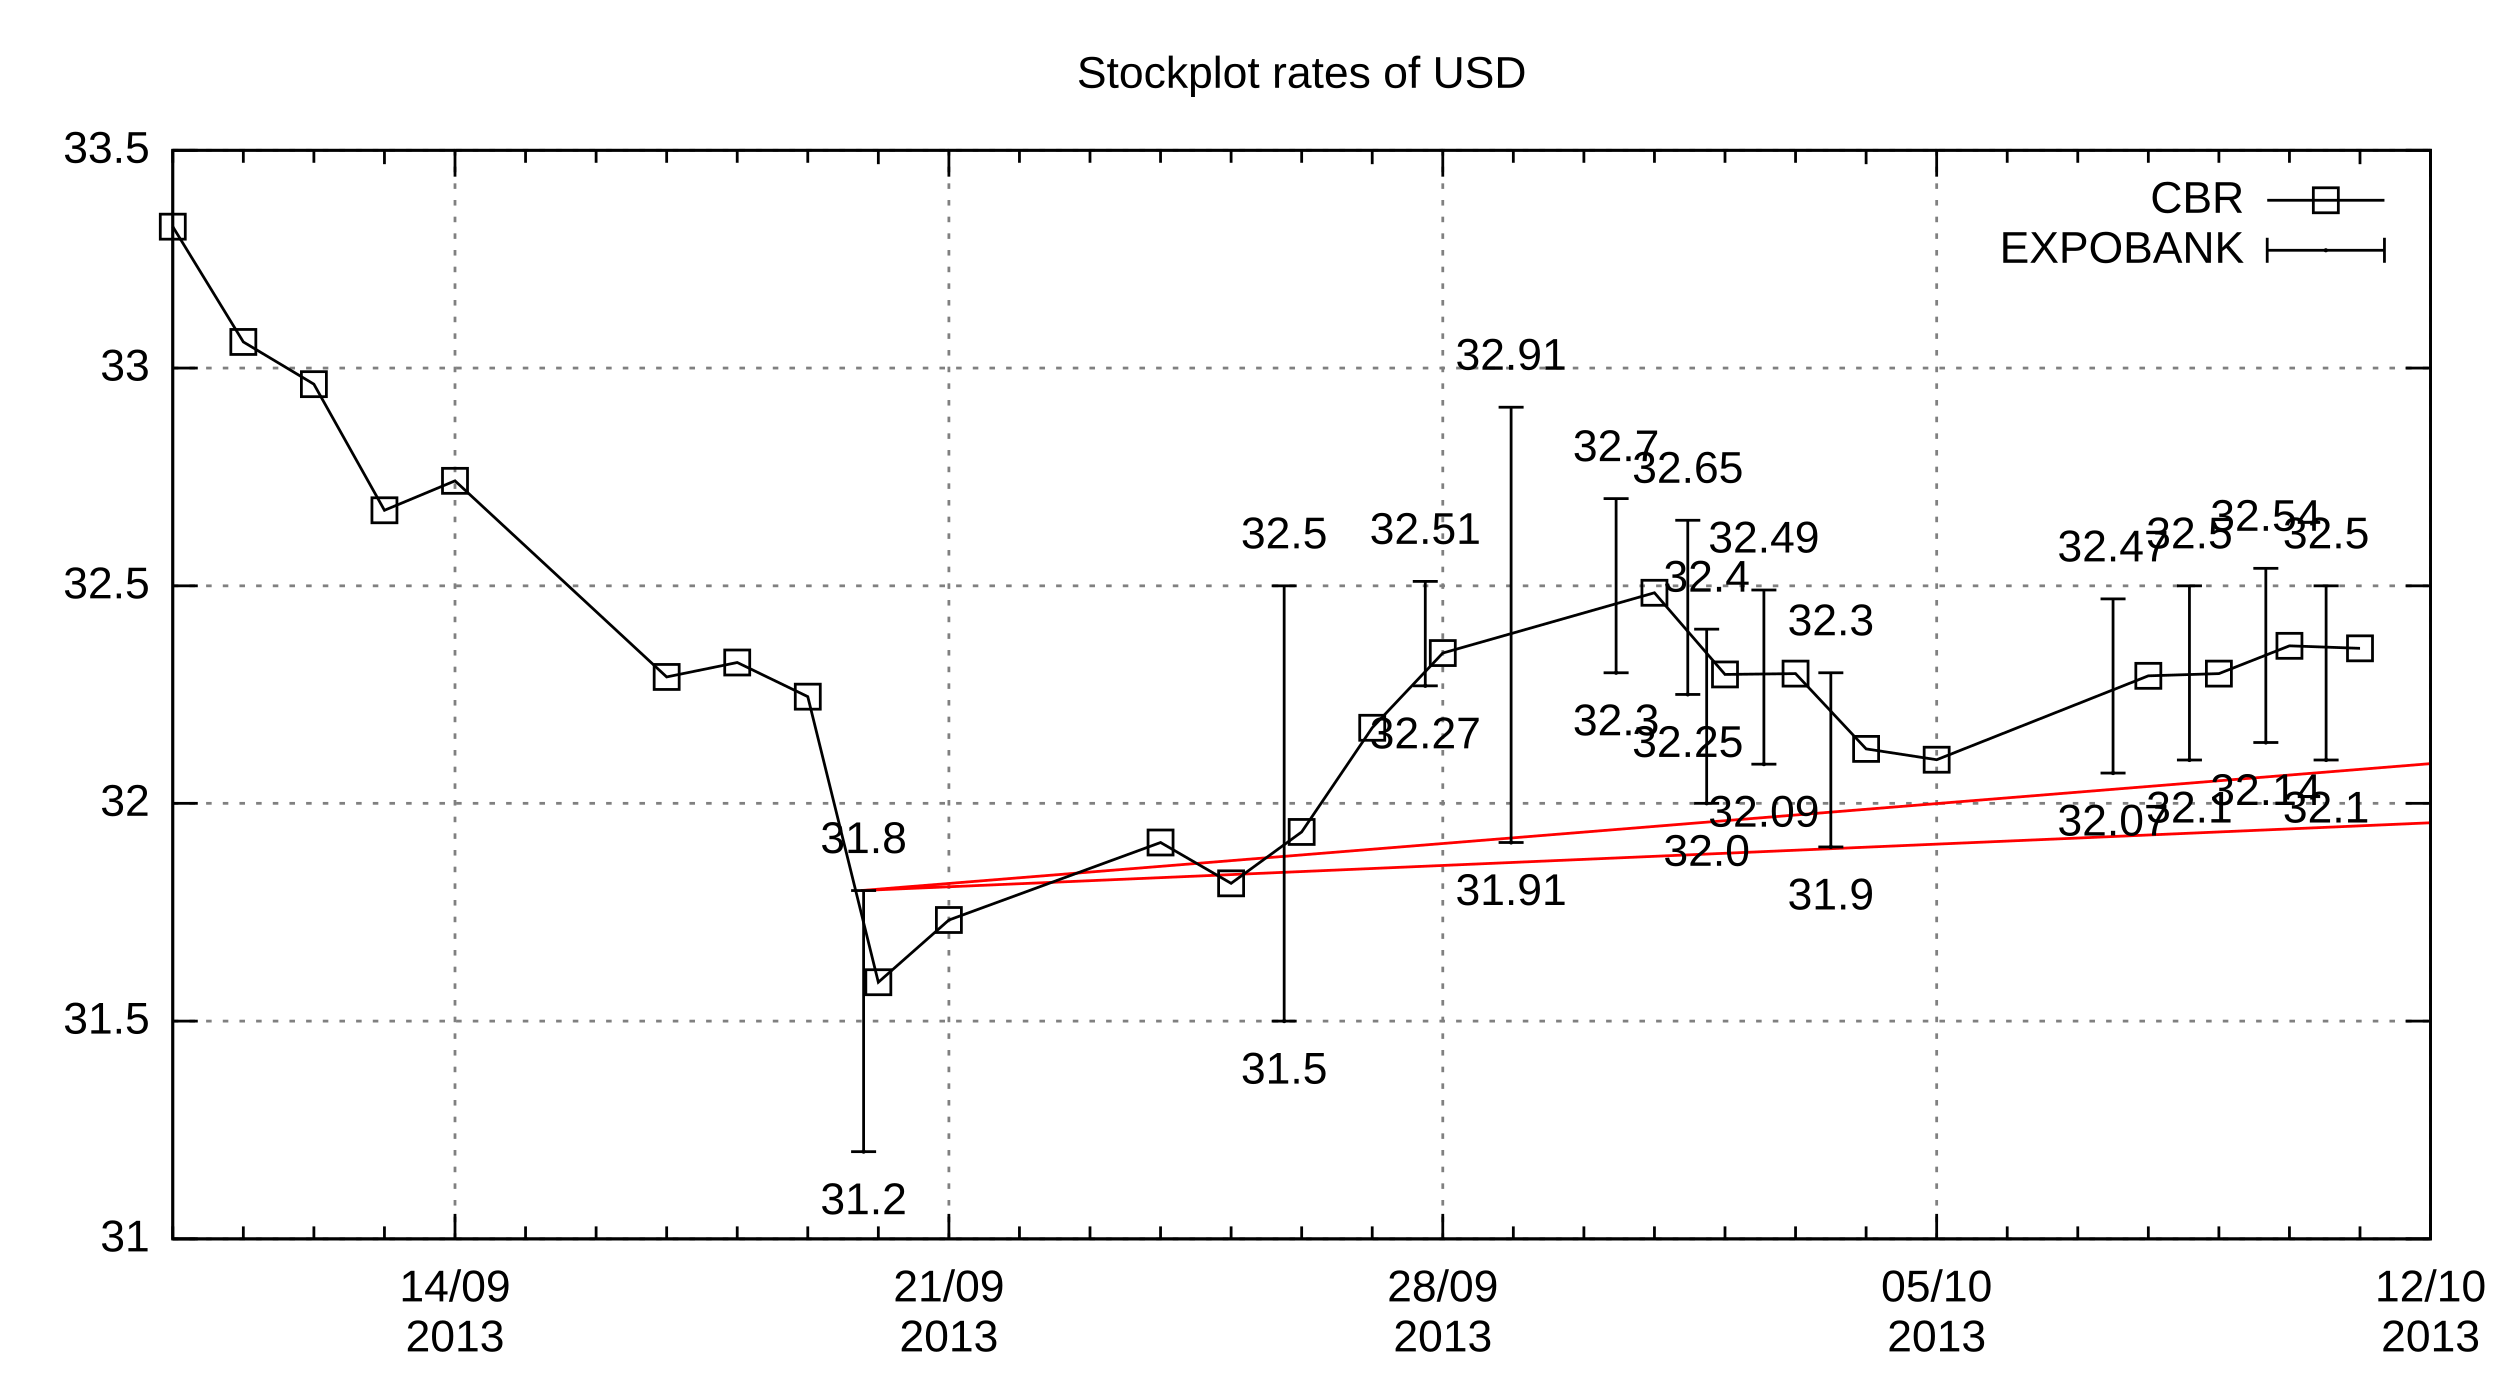
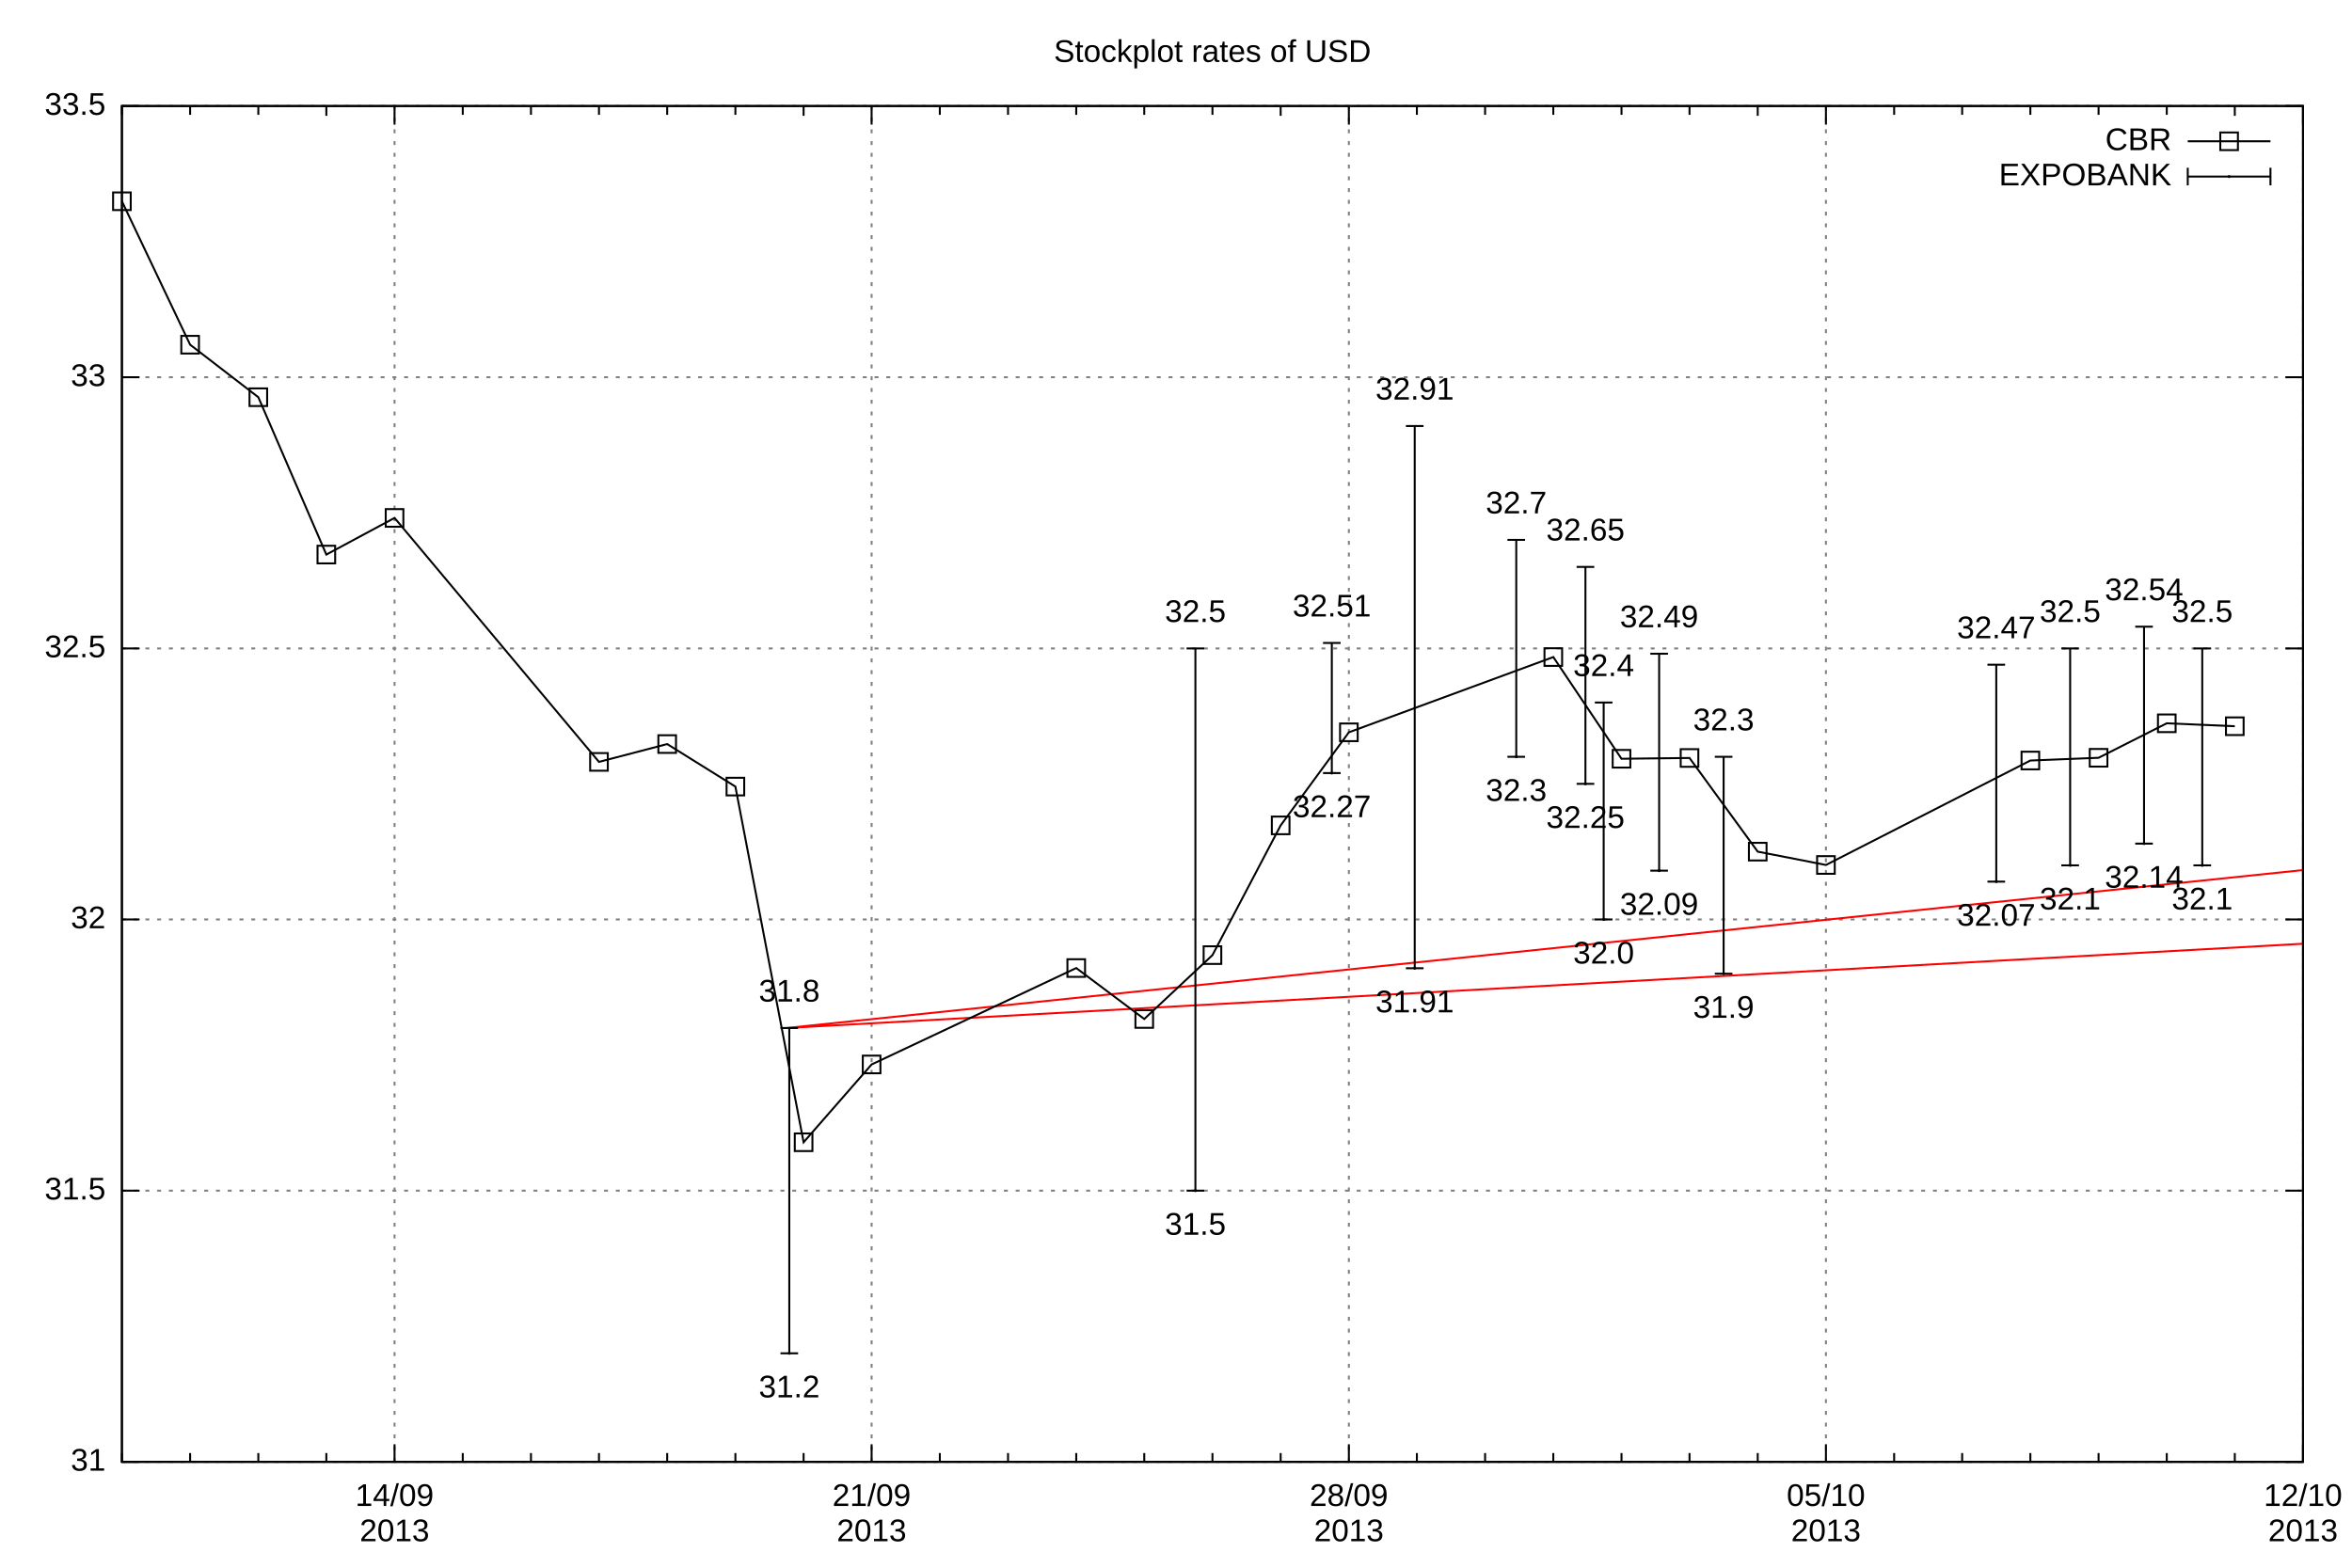
- <svg xmlns="http://www.w3.org/2000/svg" xmlns:xlink="http://www.w3.org/1999/xlink" width="900" height="500" viewBox="0 0 900 500">
+ <svg xmlns="http://www.w3.org/2000/svg" xmlns:xlink="http://www.w3.org/1999/xlink" width="1200" height="800" viewBox="0 0 1200 800">
  <g id="gnuplot_canvas">
-     <rect x="0" y="0" width="900" height="500" fill="none" />
+     <rect x="0" y="0" width="1200" height="800" fill="none" />
    <defs>
      <circle id="gpDot" r="0.5" stroke-width="0.5" />
      <path id="gpPt0" stroke-width="0.222" stroke="currentColor" d="M-1,0 h2 M0,-1 v2" />
      <path id="gpPt1" stroke-width="0.222" stroke="currentColor" d="M-1,-1 L1,1 M1,-1 L-1,1" />
      <path id="gpPt2" stroke-width="0.222" stroke="currentColor" d="M-1,0 L1,0 M0,-1 L0,1 M-1,-1 L1,1 M-1,1 L1,-1" />
      <rect id="gpPt3" stroke-width="0.222" stroke="currentColor" x="-1" y="-1" width="2" height="2" />
      <rect id="gpPt4" stroke-width="0.222" stroke="currentColor" fill="currentColor" x="-1" y="-1" width="2" height="2" />
      <circle id="gpPt5" stroke-width="0.222" stroke="currentColor" cx="0" cy="0" r="1" />
      <use xlink:href="#gpPt5" id="gpPt6" fill="currentColor" stroke="none" />
      <path id="gpPt7" stroke-width="0.222" stroke="currentColor" d="M0,-1.33 L-1.33,0.67 L1.33,0.67 z" />
      <use xlink:href="#gpPt7" id="gpPt8" fill="currentColor" stroke="none" />
      <use xlink:href="#gpPt7" id="gpPt9" stroke="currentColor" transform="rotate(180)" />
      <use xlink:href="#gpPt9" id="gpPt10" fill="currentColor" stroke="none" />
      <use xlink:href="#gpPt3" id="gpPt11" stroke="currentColor" transform="rotate(45)" />
      <use xlink:href="#gpPt11" id="gpPt12" fill="currentColor" stroke="none" />
    </defs>
    <g style="fill:none; color:white; stroke:currentColor; stroke-width:1.00; stroke-linecap:butt; stroke-linejoin:miter">
</g>
    <g style="fill:none; color:black; stroke:currentColor; stroke-width:1.00; stroke-linecap:butt; stroke-linejoin:miter">
</g>
    <g style="fill:none; color:gray; stroke:currentColor; stroke-width:1.00; stroke-linecap:butt; stroke-linejoin:miter">
-       <path stroke="gray" stroke-dasharray=" 2,4" class="gridline" d="M62.2,446.0 L875.0,446.0  h0.01" />
-     </g>
-     <g style="fill:none; color:black; stroke:currentColor; stroke-width:1.00; stroke-linecap:butt; stroke-linejoin:miter">
-       <path stroke="black" d="M62.2,446.0 L71.2,446.0 M875.0,446.0 L866.0,446.0  h0.01" />
-       <g transform="translate(53.9,450.5)" style="stroke:none; fill:black; font-family:Arial; font-size:12.00pt; text-anchor:end">
+       <path stroke="gray" stroke-dasharray=" 2,4" class="gridline" d="M62.2,746.0 L1175.0,746.0  h0.01" />
+     </g>
+     <g style="fill:none; color:black; stroke:currentColor; stroke-width:1.00; stroke-linecap:butt; stroke-linejoin:miter">
+       <path stroke="black" d="M62.2,746.0 L71.2,746.0 M1175.0,746.0 L1166.0,746.0  h0.01" />
+       <g transform="translate(53.9,750.5)" style="stroke:none; fill:black; font-family:Arial; font-size:12.00pt; text-anchor:end">
        <text> 31</text>
      </g>
    </g>
    <g style="fill:none; color:gray; stroke:currentColor; stroke-width:1.00; stroke-linecap:butt; stroke-linejoin:miter">
-       <path stroke="gray" stroke-dasharray=" 2,4" class="gridline" d="M62.2,367.6 L875.0,367.6  h0.01" />
-     </g>
-     <g style="fill:none; color:black; stroke:currentColor; stroke-width:1.00; stroke-linecap:butt; stroke-linejoin:miter">
-       <path stroke="black" d="M62.2,367.6 L71.2,367.6 M875.0,367.6 L866.0,367.6  h0.01" />
-       <g transform="translate(53.9,372.1)" style="stroke:none; fill:black; font-family:Arial; font-size:12.00pt; text-anchor:end">
+       <path stroke="gray" stroke-dasharray=" 2,4" class="gridline" d="M62.2,607.6 L1175.0,607.6  h0.01" />
+     </g>
+     <g style="fill:none; color:black; stroke:currentColor; stroke-width:1.00; stroke-linecap:butt; stroke-linejoin:miter">
+       <path stroke="black" d="M62.2,607.6 L71.2,607.6 M1175.0,607.6 L1166.0,607.6  h0.01" />
+       <g transform="translate(53.9,612.1)" style="stroke:none; fill:black; font-family:Arial; font-size:12.00pt; text-anchor:end">
        <text> 31.5</text>
      </g>
    </g>
    <g style="fill:none; color:gray; stroke:currentColor; stroke-width:1.00; stroke-linecap:butt; stroke-linejoin:miter">
-       <path stroke="gray" stroke-dasharray=" 2,4" class="gridline" d="M62.2,289.2 L875.0,289.2  h0.01" />
-     </g>
-     <g style="fill:none; color:black; stroke:currentColor; stroke-width:1.00; stroke-linecap:butt; stroke-linejoin:miter">
-       <path stroke="black" d="M62.2,289.2 L71.2,289.2 M875.0,289.2 L866.0,289.2  h0.01" />
-       <g transform="translate(53.9,293.7)" style="stroke:none; fill:black; font-family:Arial; font-size:12.00pt; text-anchor:end">
+       <path stroke="gray" stroke-dasharray=" 2,4" class="gridline" d="M62.2,469.2 L1175.0,469.2  h0.01" />
+     </g>
+     <g style="fill:none; color:black; stroke:currentColor; stroke-width:1.00; stroke-linecap:butt; stroke-linejoin:miter">
+       <path stroke="black" d="M62.2,469.2 L71.2,469.2 M1175.0,469.2 L1166.0,469.2  h0.01" />
+       <g transform="translate(53.9,473.7)" style="stroke:none; fill:black; font-family:Arial; font-size:12.00pt; text-anchor:end">
        <text> 32</text>
      </g>
    </g>
    <g style="fill:none; color:gray; stroke:currentColor; stroke-width:1.00; stroke-linecap:butt; stroke-linejoin:miter">
-       <path stroke="gray" stroke-dasharray=" 2,4" class="gridline" d="M62.2,210.9 L875.0,210.9  h0.01" />
-     </g>
-     <g style="fill:none; color:black; stroke:currentColor; stroke-width:1.00; stroke-linecap:butt; stroke-linejoin:miter">
-       <path stroke="black" d="M62.2,210.9 L71.2,210.9 M875.0,210.9 L866.0,210.9  h0.01" />
-       <g transform="translate(53.9,215.4)" style="stroke:none; fill:black; font-family:Arial; font-size:12.00pt; text-anchor:end">
+       <path stroke="gray" stroke-dasharray=" 2,4" class="gridline" d="M62.2,330.9 L1175.0,330.9  h0.01" />
+     </g>
+     <g style="fill:none; color:black; stroke:currentColor; stroke-width:1.00; stroke-linecap:butt; stroke-linejoin:miter">
+       <path stroke="black" d="M62.2,330.9 L71.2,330.9 M1175.0,330.9 L1166.0,330.9  h0.01" />
+       <g transform="translate(53.9,335.4)" style="stroke:none; fill:black; font-family:Arial; font-size:12.00pt; text-anchor:end">
        <text> 32.5</text>
      </g>
    </g>
    <g style="fill:none; color:gray; stroke:currentColor; stroke-width:1.00; stroke-linecap:butt; stroke-linejoin:miter">
-       <path stroke="gray" stroke-dasharray=" 2,4" class="gridline" d="M62.2,132.5 L875.0,132.5  h0.01" />
-     </g>
-     <g style="fill:none; color:black; stroke:currentColor; stroke-width:1.00; stroke-linecap:butt; stroke-linejoin:miter">
-       <path stroke="black" d="M62.2,132.5 L71.2,132.5 M875.0,132.5 L866.0,132.5  h0.01" />
-       <g transform="translate(53.9,137.0)" style="stroke:none; fill:black; font-family:Arial; font-size:12.00pt; text-anchor:end">
+       <path stroke="gray" stroke-dasharray=" 2,4" class="gridline" d="M62.2,192.5 L1175.0,192.5  h0.01" />
+     </g>
+     <g style="fill:none; color:black; stroke:currentColor; stroke-width:1.00; stroke-linecap:butt; stroke-linejoin:miter">
+       <path stroke="black" d="M62.2,192.5 L71.2,192.5 M1175.0,192.5 L1166.0,192.5  h0.01" />
+       <g transform="translate(53.9,197.0)" style="stroke:none; fill:black; font-family:Arial; font-size:12.00pt; text-anchor:end">
        <text> 33</text>
      </g>
    </g>
    <g style="fill:none; color:gray; stroke:currentColor; stroke-width:1.00; stroke-linecap:butt; stroke-linejoin:miter">
-       <path stroke="gray" stroke-dasharray=" 2,4" class="gridline" d="M62.2,54.1 L875.0,54.1  h0.01" />
-     </g>
-     <g style="fill:none; color:black; stroke:currentColor; stroke-width:1.00; stroke-linecap:butt; stroke-linejoin:miter">
-       <path stroke="black" d="M62.2,54.1 L71.2,54.1 M875.0,54.1 L866.0,54.1  h0.01" />
+       <path stroke="gray" stroke-dasharray=" 2,4" class="gridline" d="M62.2,54.1 L1175.0,54.1  h0.01" />
+     </g>
+     <g style="fill:none; color:black; stroke:currentColor; stroke-width:1.00; stroke-linecap:butt; stroke-linejoin:miter">
+       <path stroke="black" d="M62.2,54.1 L71.2,54.1 M1175.0,54.1 L1166.0,54.1  h0.01" />
      <g transform="translate(53.9,58.6)" style="stroke:none; fill:black; font-family:Arial; font-size:12.00pt; text-anchor:end">
        <text> 33.5</text>
      </g>
-       <path stroke="black" d="M62.2,446.0 L62.2,441.5 M62.2,54.1 L62.2,58.6 M87.6,446.0 L87.6,441.5 M87.6,54.1 L87.6,58.6    M113.0,446.0 L113.0,441.5 M113.0,54.1 L113.0,58.6 M138.4,446.0 L138.4,441.5 M138.4,54.1 L138.4,58.6     h0.01" />
-     </g>
-     <g style="fill:none; color:gray; stroke:currentColor; stroke-width:1.00; stroke-linecap:butt; stroke-linejoin:miter">
-       <path stroke="gray" stroke-dasharray=" 2,4" class="gridline" d="M163.8,446.0 L163.8,54.1  h0.01" />
-     </g>
-     <g style="fill:none; color:black; stroke:currentColor; stroke-width:1.00; stroke-linecap:butt; stroke-linejoin:miter">
-       <path stroke="black" d="M163.8,446.0 L163.8,437.0 M163.8,54.1 L163.8,63.1  h0.01" />
-       <g transform="translate(163.8,468.5)" style="stroke:none; fill:black; font-family:Arial; font-size:12.00pt; text-anchor:middle">
+       <path stroke="black" d="M62.2,746.0 L62.2,741.5 M62.2,54.1 L62.2,58.6 M97.0,746.0 L97.0,741.5 M97.0,54.1 L97.0,58.6    M131.8,746.0 L131.8,741.5 M131.8,54.1 L131.8,58.6 M166.5,746.0 L166.5,741.5 M166.5,54.1 L166.5,58.6     h0.01" />
+     </g>
+     <g style="fill:none; color:gray; stroke:currentColor; stroke-width:1.00; stroke-linecap:butt; stroke-linejoin:miter">
+       <path stroke="gray" stroke-dasharray=" 2,4" class="gridline" d="M201.3,746.0 L201.3,54.1  h0.01" />
+     </g>
+     <g style="fill:none; color:black; stroke:currentColor; stroke-width:1.00; stroke-linecap:butt; stroke-linejoin:miter">
+       <path stroke="black" d="M201.3,746.0 L201.3,737.0 M201.3,54.1 L201.3,63.1  h0.01" />
+       <g transform="translate(201.3,768.5)" style="stroke:none; fill:black; font-family:Arial; font-size:12.00pt; text-anchor:middle">
        <text>14/09</text>
      </g>
-       <g transform="translate(163.8,486.5)" style="stroke:none; fill:black; font-family:Arial; font-size:12.00pt; text-anchor:middle">
-         <text>2013</text>
-       </g>
-       <path stroke="black" d="M189.2,446.0 L189.2,441.5 M189.2,54.1 L189.2,58.6 M214.6,446.0 L214.6,441.5 M214.6,54.1 L214.6,58.6    M240.0,446.0 L240.0,441.5 M240.0,54.1 L240.0,58.6 M265.4,446.0 L265.4,441.5 M265.4,54.1 L265.4,58.6    M290.8,446.0 L290.8,441.5 M290.8,54.1 L290.8,58.6 M316.2,446.0 L316.2,441.5 M316.2,54.1 L316.2,58.6     h0.01" />
-     </g>
-     <g style="fill:none; color:gray; stroke:currentColor; stroke-width:1.00; stroke-linecap:butt; stroke-linejoin:miter">
-       <path stroke="gray" stroke-dasharray=" 2,4" class="gridline" d="M341.6,446.0 L341.6,54.1  h0.01" />
-     </g>
-     <g style="fill:none; color:black; stroke:currentColor; stroke-width:1.00; stroke-linecap:butt; stroke-linejoin:miter">
-       <path stroke="black" d="M341.6,446.0 L341.6,437.0 M341.6,54.1 L341.6,63.1  h0.01" />
-       <g transform="translate(341.6,468.5)" style="stroke:none; fill:black; font-family:Arial; font-size:12.00pt; text-anchor:middle">
+       <g transform="translate(201.3,786.5)" style="stroke:none; fill:black; font-family:Arial; font-size:12.00pt; text-anchor:middle">
+         <text>2013</text>
+       </g>
+       <path stroke="black" d="M236.1,746.0 L236.1,741.5 M236.1,54.1 L236.1,58.6 M270.9,746.0 L270.9,741.5 M270.9,54.1 L270.9,58.6    M305.6,746.0 L305.6,741.5 M305.6,54.1 L305.6,58.6 M340.4,746.0 L340.4,741.5 M340.4,54.1 L340.4,58.6    M375.2,746.0 L375.2,741.5 M375.2,54.1 L375.2,58.6 M410.0,746.0 L410.0,741.5 M410.0,54.1 L410.0,58.6     h0.01" />
+     </g>
+     <g style="fill:none; color:gray; stroke:currentColor; stroke-width:1.00; stroke-linecap:butt; stroke-linejoin:miter">
+       <path stroke="gray" stroke-dasharray=" 2,4" class="gridline" d="M444.7,746.0 L444.7,54.1  h0.01" />
+     </g>
+     <g style="fill:none; color:black; stroke:currentColor; stroke-width:1.00; stroke-linecap:butt; stroke-linejoin:miter">
+       <path stroke="black" d="M444.7,746.0 L444.7,737.0 M444.7,54.1 L444.7,63.1  h0.01" />
+       <g transform="translate(444.7,768.5)" style="stroke:none; fill:black; font-family:Arial; font-size:12.00pt; text-anchor:middle">
        <text>21/09</text>
      </g>
-       <g transform="translate(341.6,486.5)" style="stroke:none; fill:black; font-family:Arial; font-size:12.00pt; text-anchor:middle">
-         <text>2013</text>
-       </g>
-       <path stroke="black" d="M367.0,446.0 L367.0,441.5 M367.0,54.1 L367.0,58.6 M392.4,446.0 L392.4,441.5 M392.4,54.1 L392.4,58.6    M417.8,446.0 L417.8,441.5 M417.8,54.1 L417.8,58.6 M443.2,446.0 L443.2,441.5 M443.2,54.1 L443.2,58.6    M468.6,446.0 L468.6,441.5 M468.6,54.1 L468.6,58.6 M494.0,446.0 L494.0,441.5 M494.0,54.1 L494.0,58.6     h0.01" />
-     </g>
-     <g style="fill:none; color:gray; stroke:currentColor; stroke-width:1.00; stroke-linecap:butt; stroke-linejoin:miter">
-       <path stroke="gray" stroke-dasharray=" 2,4" class="gridline" d="M519.4,446.0 L519.4,54.1  h0.01" />
-     </g>
-     <g style="fill:none; color:black; stroke:currentColor; stroke-width:1.00; stroke-linecap:butt; stroke-linejoin:miter">
-       <path stroke="black" d="M519.4,446.0 L519.4,437.0 M519.4,54.1 L519.4,63.1  h0.01" />
-       <g transform="translate(519.4,468.5)" style="stroke:none; fill:black; font-family:Arial; font-size:12.00pt; text-anchor:middle">
+       <g transform="translate(444.7,786.5)" style="stroke:none; fill:black; font-family:Arial; font-size:12.00pt; text-anchor:middle">
+         <text>2013</text>
+       </g>
+       <path stroke="black" d="M479.5,746.0 L479.5,741.5 M479.5,54.1 L479.5,58.6 M514.3,746.0 L514.3,741.5 M514.3,54.1 L514.3,58.6    M549.1,746.0 L549.1,741.5 M549.1,54.1 L549.1,58.6 M583.8,746.0 L583.8,741.5 M583.8,54.1 L583.8,58.6    M618.6,746.0 L618.6,741.5 M618.6,54.1 L618.6,58.6 M653.4,746.0 L653.4,741.5 M653.4,54.1 L653.4,58.6     h0.01" />
+     </g>
+     <g style="fill:none; color:gray; stroke:currentColor; stroke-width:1.00; stroke-linecap:butt; stroke-linejoin:miter">
+       <path stroke="gray" stroke-dasharray=" 2,4" class="gridline" d="M688.2,746.0 L688.2,54.1  h0.01" />
+     </g>
+     <g style="fill:none; color:black; stroke:currentColor; stroke-width:1.00; stroke-linecap:butt; stroke-linejoin:miter">
+       <path stroke="black" d="M688.2,746.0 L688.2,737.0 M688.2,54.1 L688.2,63.1  h0.01" />
+       <g transform="translate(688.2,768.5)" style="stroke:none; fill:black; font-family:Arial; font-size:12.00pt; text-anchor:middle">
        <text>28/09</text>
      </g>
-       <g transform="translate(519.4,486.5)" style="stroke:none; fill:black; font-family:Arial; font-size:12.00pt; text-anchor:middle">
-         <text>2013</text>
-       </g>
-       <path stroke="black" d="M544.8,446.0 L544.8,441.5 M544.8,54.1 L544.8,58.6 M570.2,446.0 L570.2,441.5 M570.2,54.1 L570.2,58.6    M595.6,446.0 L595.6,441.5 M595.6,54.1 L595.6,58.6 M621.0,446.0 L621.0,441.5 M621.0,54.1 L621.0,58.6    M646.4,446.0 L646.4,441.5 M646.4,54.1 L646.4,58.6 M671.8,446.0 L671.8,441.5 M671.8,54.1 L671.8,58.6     h0.01" />
-     </g>
-     <g style="fill:none; color:gray; stroke:currentColor; stroke-width:1.00; stroke-linecap:butt; stroke-linejoin:miter">
-       <path stroke="gray" stroke-dasharray=" 2,4" class="gridline" d="M697.2,446.0 L697.2,54.1  h0.01" />
-     </g>
-     <g style="fill:none; color:black; stroke:currentColor; stroke-width:1.00; stroke-linecap:butt; stroke-linejoin:miter">
-       <path stroke="black" d="M697.2,446.0 L697.2,437.0 M697.2,54.1 L697.2,63.1  h0.01" />
-       <g transform="translate(697.2,468.5)" style="stroke:none; fill:black; font-family:Arial; font-size:12.00pt; text-anchor:middle">
+       <g transform="translate(688.2,786.5)" style="stroke:none; fill:black; font-family:Arial; font-size:12.00pt; text-anchor:middle">
+         <text>2013</text>
+       </g>
+       <path stroke="black" d="M722.9,746.0 L722.9,741.5 M722.9,54.1 L722.9,58.6 M757.7,746.0 L757.7,741.5 M757.7,54.1 L757.7,58.6    M792.5,746.0 L792.5,741.5 M792.5,54.1 L792.5,58.6 M827.3,746.0 L827.3,741.5 M827.3,54.1 L827.3,58.6    M862.0,746.0 L862.0,741.5 M862.0,54.1 L862.0,58.6 M896.8,746.0 L896.8,741.5 M896.8,54.1 L896.8,58.6     h0.01" />
+     </g>
+     <g style="fill:none; color:gray; stroke:currentColor; stroke-width:1.00; stroke-linecap:butt; stroke-linejoin:miter">
+       <path stroke="gray" stroke-dasharray=" 2,4" class="gridline" d="M931.6,746.0 L931.6,54.1  h0.01" />
+     </g>
+     <g style="fill:none; color:black; stroke:currentColor; stroke-width:1.00; stroke-linecap:butt; stroke-linejoin:miter">
+       <path stroke="black" d="M931.6,746.0 L931.6,737.0 M931.6,54.1 L931.6,63.1  h0.01" />
+       <g transform="translate(931.6,768.5)" style="stroke:none; fill:black; font-family:Arial; font-size:12.00pt; text-anchor:middle">
        <text>05/10</text>
      </g>
-       <g transform="translate(697.2,486.5)" style="stroke:none; fill:black; font-family:Arial; font-size:12.00pt; text-anchor:middle">
-         <text>2013</text>
-       </g>
-       <path stroke="black" d="M722.6,446.0 L722.6,441.5 M722.6,54.1 L722.6,58.6 M748.0,446.0 L748.0,441.5 M748.0,54.1 L748.0,58.6    M773.4,446.0 L773.4,441.5 M773.4,54.1 L773.4,58.6 M798.8,446.0 L798.8,441.5 M798.8,54.1 L798.8,58.6    M824.2,446.0 L824.2,441.5 M824.2,54.1 L824.2,58.6 M849.6,446.0 L849.6,441.5 M849.6,54.1 L849.6,58.6     h0.01" />
-     </g>
-     <g style="fill:none; color:gray; stroke:currentColor; stroke-width:1.00; stroke-linecap:butt; stroke-linejoin:miter">
-       <path stroke="gray" stroke-dasharray=" 2,4" class="gridline" d="M875.0,446.0 L875.0,54.1  h0.01" />
-     </g>
-     <g style="fill:none; color:black; stroke:currentColor; stroke-width:1.00; stroke-linecap:butt; stroke-linejoin:miter">
-       <path stroke="black" d="M875.0,446.0 L875.0,437.0 M875.0,54.1 L875.0,63.1  h0.01" />
-       <g transform="translate(875.0,468.5)" style="stroke:none; fill:black; font-family:Arial; font-size:12.00pt; text-anchor:middle">
+       <g transform="translate(931.6,786.5)" style="stroke:none; fill:black; font-family:Arial; font-size:12.00pt; text-anchor:middle">
+         <text>2013</text>
+       </g>
+       <path stroke="black" d="M966.4,746.0 L966.4,741.5 M966.4,54.1 L966.4,58.6 M1001.1,746.0 L1001.1,741.5 M1001.1,54.1 L1001.1,58.6    M1035.9,746.0 L1035.9,741.5 M1035.9,54.1 L1035.9,58.6 M1070.7,746.0 L1070.7,741.5 M1070.7,54.1 L1070.7,58.6    M1105.5,746.0 L1105.5,741.5 M1105.5,54.1 L1105.5,58.6 M1140.2,746.0 L1140.2,741.5 M1140.2,54.1 L1140.2,58.6     h0.01" />
+     </g>
+     <g style="fill:none; color:gray; stroke:currentColor; stroke-width:1.00; stroke-linecap:butt; stroke-linejoin:miter">
+       <path stroke="gray" stroke-dasharray=" 2,4" class="gridline" d="M1175.0,746.0 L1175.0,54.1  h0.01" />
+     </g>
+     <g style="fill:none; color:black; stroke:currentColor; stroke-width:1.00; stroke-linecap:butt; stroke-linejoin:miter">
+       <path stroke="black" d="M1175.0,746.0 L1175.0,737.0 M1175.0,54.1 L1175.0,63.1  h0.01" />
+       <g transform="translate(1175.0,768.5)" style="stroke:none; fill:black; font-family:Arial; font-size:12.00pt; text-anchor:middle">
        <text>12/10</text>
      </g>
-       <g transform="translate(875.0,486.5)" style="stroke:none; fill:black; font-family:Arial; font-size:12.00pt; text-anchor:middle">
-         <text>2013</text>
-       </g>
-       <path stroke="black" d="M62.2,54.1 L62.2,446.0 L875.0,446.0 L875.0,54.1 L62.2,54.1 Z  h0.01" />
-       <g transform="translate(468.6,31.6)" style="stroke:none; fill:black; font-family:Arial; font-size:12.00pt; text-anchor:middle">
+       <g transform="translate(1175.0,786.5)" style="stroke:none; fill:black; font-family:Arial; font-size:12.00pt; text-anchor:middle">
+         <text>2013</text>
+       </g>
+       <path stroke="black" d="M62.2,54.1 L62.2,746.0 L1175.0,746.0 L1175.0,54.1 L62.2,54.1 Z  h0.01" />
+       <g transform="translate(618.6,31.6)" style="stroke:none; fill:black; font-family:Arial; font-size:12.00pt; text-anchor:middle">
        <text>Stockplot rates of USD</text>
      </g>
    </g>
    <g id="gnuplot_plot_1">
      <g style="fill:none; color:red; stroke:currentColor; stroke-width:1.00; stroke-linecap:butt; stroke-linejoin:miter">
-         <path stroke="red" d="M309.9,320.6 L875.0,274.9 M309.9,320.6 L875.0,296.2  h0.01" />
+         <path stroke="red" d="M401.3,524.6 L1175.0,444.0 M401.3,524.6 L1175.0,481.6  h0.01" />
      </g>
    </g>
    <g id="gnuplot_plot_2">
      <g style="fill:none; color:black; stroke:currentColor; stroke-width:1.00; stroke-linecap:butt; stroke-linejoin:miter">
-         <g transform="translate(807.9,76.6)" style="stroke:none; fill:black; font-family:Arial; font-size:12.00pt; text-anchor:end">
+         <g transform="translate(1107.9,76.6)" style="stroke:none; fill:black; font-family:Arial; font-size:12.00pt; text-anchor:end">
          <text xml:space="preserve">     CBR</text>
        </g>
-         <path d="M816.2,72.1 L858.4,72.1 M62.2,81.6 L87.6,123.1 L113.0,138.3 L138.4,183.7 L163.8,173.1 L240.0,243.7    L265.4,238.5 L290.8,250.8 L316.2,353.6 L341.6,331.2 L417.8,303.3 L443.2,318.0 L468.6,299.5 L494.0,262.0    L519.4,235.1 L595.6,213.4 L621.0,242.8 L646.4,242.5 L671.8,269.6 L697.2,273.5 L773.4,243.3 L798.8,242.5    L824.2,232.5 L849.6,233.4  h0.01" />
-         <use xlink:href="#gpPt3" transform="translate(62.2,81.6) scale(4.50)" />
-         <use xlink:href="#gpPt3" transform="translate(87.6,123.1) scale(4.50)" />
-         <use xlink:href="#gpPt3" transform="translate(113.0,138.3) scale(4.50)" />
-         <use xlink:href="#gpPt3" transform="translate(138.4,183.7) scale(4.50)" />
-         <use xlink:href="#gpPt3" transform="translate(163.8,173.1) scale(4.50)" />
-         <use xlink:href="#gpPt3" transform="translate(240.0,243.7) scale(4.50)" />
-         <use xlink:href="#gpPt3" transform="translate(265.4,238.5) scale(4.50)" />
-         <use xlink:href="#gpPt3" transform="translate(290.8,250.8) scale(4.50)" />
-         <use xlink:href="#gpPt3" transform="translate(316.2,353.6) scale(4.50)" />
-         <use xlink:href="#gpPt3" transform="translate(341.6,331.2) scale(4.50)" />
-         <use xlink:href="#gpPt3" transform="translate(417.8,303.3) scale(4.50)" />
-         <use xlink:href="#gpPt3" transform="translate(443.2,318.0) scale(4.50)" />
-         <use xlink:href="#gpPt3" transform="translate(468.6,299.5) scale(4.50)" />
-         <use xlink:href="#gpPt3" transform="translate(494.0,262.0) scale(4.50)" />
-         <use xlink:href="#gpPt3" transform="translate(519.4,235.1) scale(4.50)" />
-         <use xlink:href="#gpPt3" transform="translate(595.6,213.4) scale(4.50)" />
-         <use xlink:href="#gpPt3" transform="translate(621.0,242.8) scale(4.50)" />
-         <use xlink:href="#gpPt3" transform="translate(646.4,242.5) scale(4.50)" />
-         <use xlink:href="#gpPt3" transform="translate(671.8,269.6) scale(4.50)" />
-         <use xlink:href="#gpPt3" transform="translate(697.2,273.5) scale(4.50)" />
-         <use xlink:href="#gpPt3" transform="translate(773.4,243.3) scale(4.50)" />
-         <use xlink:href="#gpPt3" transform="translate(798.8,242.5) scale(4.50)" />
-         <use xlink:href="#gpPt3" transform="translate(824.2,232.5) scale(4.50)" />
-         <use xlink:href="#gpPt3" transform="translate(849.6,233.4) scale(4.50)" />
-         <use xlink:href="#gpPt3" transform="translate(837.3,72.1) scale(4.50)" />
+         <path d="M1116.2,72.1 L1158.4,72.1 M62.2,102.7 L97.0,175.9 L131.8,202.7 L166.5,283.0 L201.3,264.3 L305.6,388.8    L340.4,379.7 L375.2,401.4 L410.0,582.9 L444.7,543.2 L549.1,494.0 L583.8,520.0 L618.6,487.4 L653.4,421.2    L688.2,373.7 L792.5,335.3 L827.3,387.2 L862.0,386.8 L896.8,434.6 L931.6,441.4 L1035.9,388.1 L1070.7,386.7    L1105.5,369.1 L1140.2,370.6  h0.01" />
+         <use xlink:href="#gpPt3" transform="translate(62.2,102.7) scale(4.50)" />
+         <use xlink:href="#gpPt3" transform="translate(97.0,175.9) scale(4.50)" />
+         <use xlink:href="#gpPt3" transform="translate(131.8,202.7) scale(4.50)" />
+         <use xlink:href="#gpPt3" transform="translate(166.5,283.0) scale(4.50)" />
+         <use xlink:href="#gpPt3" transform="translate(201.3,264.3) scale(4.50)" />
+         <use xlink:href="#gpPt3" transform="translate(305.6,388.8) scale(4.50)" />
+         <use xlink:href="#gpPt3" transform="translate(340.4,379.7) scale(4.50)" />
+         <use xlink:href="#gpPt3" transform="translate(375.2,401.4) scale(4.50)" />
+         <use xlink:href="#gpPt3" transform="translate(410.0,582.9) scale(4.50)" />
+         <use xlink:href="#gpPt3" transform="translate(444.7,543.2) scale(4.50)" />
+         <use xlink:href="#gpPt3" transform="translate(549.1,494.0) scale(4.50)" />
+         <use xlink:href="#gpPt3" transform="translate(583.8,520.0) scale(4.50)" />
+         <use xlink:href="#gpPt3" transform="translate(618.6,487.4) scale(4.50)" />
+         <use xlink:href="#gpPt3" transform="translate(653.4,421.2) scale(4.50)" />
+         <use xlink:href="#gpPt3" transform="translate(688.2,373.7) scale(4.50)" />
+         <use xlink:href="#gpPt3" transform="translate(792.5,335.3) scale(4.50)" />
+         <use xlink:href="#gpPt3" transform="translate(827.3,387.2) scale(4.50)" />
+         <use xlink:href="#gpPt3" transform="translate(862.0,386.8) scale(4.50)" />
+         <use xlink:href="#gpPt3" transform="translate(896.8,434.6) scale(4.50)" />
+         <use xlink:href="#gpPt3" transform="translate(931.6,441.4) scale(4.50)" />
+         <use xlink:href="#gpPt3" transform="translate(1035.9,388.1) scale(4.50)" />
+         <use xlink:href="#gpPt3" transform="translate(1070.7,386.7) scale(4.50)" />
+         <use xlink:href="#gpPt3" transform="translate(1105.5,369.1) scale(4.50)" />
+         <use xlink:href="#gpPt3" transform="translate(1140.2,370.6) scale(4.50)" />
+         <use xlink:href="#gpPt3" transform="translate(1137.3,72.1) scale(4.50)" />
      </g>
    </g>
    <g id="gnuplot_plot_3">
      <g style="fill:none; color:black; stroke:currentColor; stroke-width:1.00; stroke-linecap:butt; stroke-linejoin:miter">
-         <g transform="translate(807.9,94.6)" style="stroke:none; fill:black; font-family:Arial; font-size:12.00pt; text-anchor:end">
+         <g transform="translate(1107.9,94.6)" style="stroke:none; fill:black; font-family:Arial; font-size:12.00pt; text-anchor:end">
          <text>EXPOBANK</text>
        </g>
-         <path d="M816.2,90.1 L858.4,90.1 M816.2,85.6 L816.2,94.6 M858.4,85.6 L858.4,94.6 M310.9,414.6 L310.9,320.6    M306.4,414.6 L315.4,414.6 M306.4,320.6 L315.4,320.6 M462.3,367.6 L462.3,210.9 M457.8,367.6 L466.8,367.6    M457.8,210.9 L466.8,210.9 M513.1,246.9 L513.1,209.3 M508.6,246.9 L517.6,246.9 M508.6,209.3 L517.6,209.3    M544.0,303.3 L544.0,146.6 M539.5,303.3 L548.5,303.3 M539.5,146.6 L548.5,146.6 M581.8,242.2 L581.8,179.5    M577.3,242.2 L586.3,242.2 M577.3,179.5 L586.3,179.5 M607.6,250.0 L607.6,187.3 M603.1,250.0 L612.1,250.0    M603.1,187.3 L612.1,187.3 M614.4,289.2 L614.4,226.5 M609.9,289.2 L618.9,289.2 M609.9,226.5 L618.9,226.5    M635.0,275.1 L635.0,212.4 M630.5,275.1 L639.5,275.1 M630.5,212.4 L639.5,212.4 M659.1,304.9 L659.1,242.2    M654.6,304.9 L663.6,304.9 M654.6,242.2 L663.6,242.2 M760.7,278.3 L760.7,215.6 M756.2,278.3 L765.2,278.3    M756.2,215.6 L765.2,215.6 M788.2,273.6 L788.2,210.9 M783.7,273.6 L792.7,273.6 M783.7,210.9 L792.7,210.9    M815.7,267.3 L815.7,204.6 M811.2,267.3 L820.2,267.3 M811.2,204.6 L820.2,204.6 M837.4,273.6 L837.4,210.9    M832.9,273.6 L841.9,273.6 M832.9,210.9 L841.9,210.9  h0.01" />
-         <use xlink:href="#gpDot" x="310.9" y="414.6" />
-         <use xlink:href="#gpDot" x="462.3" y="367.6" />
-         <use xlink:href="#gpDot" x="513.1" y="246.9" />
-         <use xlink:href="#gpDot" x="544.0" y="303.3" />
-         <use xlink:href="#gpDot" x="581.8" y="242.2" />
-         <use xlink:href="#gpDot" x="607.6" y="250.0" />
-         <use xlink:href="#gpDot" x="614.4" y="289.2" />
-         <use xlink:href="#gpDot" x="635.0" y="275.1" />
-         <use xlink:href="#gpDot" x="659.1" y="304.9" />
-         <use xlink:href="#gpDot" x="760.7" y="278.3" />
-         <use xlink:href="#gpDot" x="788.2" y="273.6" />
-         <use xlink:href="#gpDot" x="815.7" y="267.3" />
-         <use xlink:href="#gpDot" x="837.4" y="273.6" />
-         <use xlink:href="#gpDot" x="837.3" y="90.1" />
+         <path d="M1116.2,90.1 L1158.4,90.1 M1116.2,85.6 L1116.2,94.6 M1158.4,85.6 L1158.4,94.6 M402.7,690.6 L402.7,524.6    M398.2,690.6 L407.2,690.6 M398.2,524.6 L407.2,524.6 M609.9,607.6 L609.9,330.9 M605.4,607.6 L614.4,607.6    M605.4,330.9 L614.4,330.9 M679.5,394.5 L679.5,328.1 M675.0,394.5 L684.0,394.5 M675.0,328.1 L684.0,328.1    M721.8,494.1 L721.8,217.4 M717.3,494.1 L726.3,494.1 M717.3,217.4 L726.3,217.4 M773.6,386.2 L773.6,275.5    M769.1,386.2 L778.1,386.2 M769.1,275.5 L778.1,275.5 M808.9,400.0 L808.9,289.3 M804.4,400.0 L813.4,400.0    M804.4,289.3 L813.4,289.3 M818.2,469.2 L818.2,358.5 M813.7,469.2 L822.7,469.2 M813.7,358.5 L822.7,358.5    M846.5,444.3 L846.5,333.6 M842.0,444.3 L851.0,444.3 M842.0,333.6 L851.0,333.6 M879.4,496.9 L879.4,386.2    M874.9,496.9 L883.9,496.9 M874.9,386.2 L883.9,386.2 M1018.5,449.9 L1018.5,339.2 M1014.0,449.9 L1023.0,449.9    M1014.0,339.2 L1023.0,339.2 M1056.2,441.6 L1056.2,330.9 M1051.7,441.6 L1060.7,441.6 M1051.7,330.9 L1060.7,330.9    M1093.9,430.5 L1093.9,319.8 M1089.4,430.5 L1098.4,430.5 M1089.4,319.8 L1098.4,319.8 M1123.6,441.6 L1123.6,330.9    M1119.1,441.6 L1128.1,441.6 M1119.1,330.9 L1128.1,330.9  h0.01" />
+         <use xlink:href="#gpDot" x="402.7" y="690.6" />
+         <use xlink:href="#gpDot" x="609.9" y="607.6" />
+         <use xlink:href="#gpDot" x="679.5" y="394.5" />
+         <use xlink:href="#gpDot" x="721.8" y="494.1" />
+         <use xlink:href="#gpDot" x="773.6" y="386.2" />
+         <use xlink:href="#gpDot" x="808.9" y="400.0" />
+         <use xlink:href="#gpDot" x="818.2" y="469.2" />
+         <use xlink:href="#gpDot" x="846.5" y="444.3" />
+         <use xlink:href="#gpDot" x="879.4" y="496.9" />
+         <use xlink:href="#gpDot" x="1018.5" y="449.9" />
+         <use xlink:href="#gpDot" x="1056.2" y="441.6" />
+         <use xlink:href="#gpDot" x="1093.9" y="430.5" />
+         <use xlink:href="#gpDot" x="1123.6" y="441.6" />
+         <use xlink:href="#gpDot" x="1137.3" y="90.1" />
      </g>
    </g>
    <g id="gnuplot_plot_4">
      <g style="fill:none; color:cyan; stroke:currentColor; stroke-width:1.00; stroke-linecap:butt; stroke-linejoin:miter">
</g>
      <g style="fill:none; color:black; stroke:currentColor; stroke-width:1.00; stroke-linecap:butt; stroke-linejoin:miter">
-         <g transform="translate(310.9,437.1)" style="stroke:none; fill:black; font-family:Arial; font-size:12.00pt; text-anchor:middle">
+         <g transform="translate(402.7,713.1)" style="stroke:none; fill:black; font-family:Arial; font-size:12.00pt; text-anchor:middle">
          <text>31.2</text>
        </g>
-         <g transform="translate(462.3,390.1)" style="stroke:none; fill:black; font-family:Arial; font-size:12.00pt; text-anchor:middle">
+         <g transform="translate(609.9,630.1)" style="stroke:none; fill:black; font-family:Arial; font-size:12.00pt; text-anchor:middle">
          <text>31.5</text>
        </g>
-         <g transform="translate(513.1,269.4)" style="stroke:none; fill:black; font-family:Arial; font-size:12.00pt; text-anchor:middle">
+         <g transform="translate(679.5,417.0)" style="stroke:none; fill:black; font-family:Arial; font-size:12.00pt; text-anchor:middle">
          <text>32.27</text>
        </g>
-         <g transform="translate(544.0,325.8)" style="stroke:none; fill:black; font-family:Arial; font-size:12.00pt; text-anchor:middle">
+         <g transform="translate(721.8,516.6)" style="stroke:none; fill:black; font-family:Arial; font-size:12.00pt; text-anchor:middle">
          <text>31.91</text>
        </g>
-         <g transform="translate(581.8,264.7)" style="stroke:none; fill:black; font-family:Arial; font-size:12.00pt; text-anchor:middle">
+         <g transform="translate(773.6,408.7)" style="stroke:none; fill:black; font-family:Arial; font-size:12.00pt; text-anchor:middle">
          <text>32.3</text>
        </g>
-         <g transform="translate(607.6,272.5)" style="stroke:none; fill:black; font-family:Arial; font-size:12.00pt; text-anchor:middle">
+         <g transform="translate(808.9,422.5)" style="stroke:none; fill:black; font-family:Arial; font-size:12.00pt; text-anchor:middle">
          <text>32.25</text>
        </g>
-         <g transform="translate(614.4,311.7)" style="stroke:none; fill:black; font-family:Arial; font-size:12.00pt; text-anchor:middle">
+         <g transform="translate(818.2,491.7)" style="stroke:none; fill:black; font-family:Arial; font-size:12.00pt; text-anchor:middle">
          <text>32.0</text>
        </g>
-         <g transform="translate(635.0,297.6)" style="stroke:none; fill:black; font-family:Arial; font-size:12.00pt; text-anchor:middle">
+         <g transform="translate(846.5,466.8)" style="stroke:none; fill:black; font-family:Arial; font-size:12.00pt; text-anchor:middle">
          <text>32.09</text>
        </g>
-         <g transform="translate(659.1,327.4)" style="stroke:none; fill:black; font-family:Arial; font-size:12.00pt; text-anchor:middle">
+         <g transform="translate(879.4,519.4)" style="stroke:none; fill:black; font-family:Arial; font-size:12.00pt; text-anchor:middle">
          <text>31.9</text>
        </g>
-         <g transform="translate(760.7,300.8)" style="stroke:none; fill:black; font-family:Arial; font-size:12.00pt; text-anchor:middle">
+         <g transform="translate(1018.5,472.4)" style="stroke:none; fill:black; font-family:Arial; font-size:12.00pt; text-anchor:middle">
          <text>32.07</text>
        </g>
-         <g transform="translate(788.2,296.1)" style="stroke:none; fill:black; font-family:Arial; font-size:12.00pt; text-anchor:middle">
+         <g transform="translate(1056.2,464.1)" style="stroke:none; fill:black; font-family:Arial; font-size:12.00pt; text-anchor:middle">
          <text>32.1</text>
        </g>
-         <g transform="translate(815.7,289.8)" style="stroke:none; fill:black; font-family:Arial; font-size:12.00pt; text-anchor:middle">
+         <g transform="translate(1093.9,453.0)" style="stroke:none; fill:black; font-family:Arial; font-size:12.00pt; text-anchor:middle">
          <text>32.14</text>
        </g>
-         <g transform="translate(837.4,296.1)" style="stroke:none; fill:black; font-family:Arial; font-size:12.00pt; text-anchor:middle">
+         <g transform="translate(1123.6,464.1)" style="stroke:none; fill:black; font-family:Arial; font-size:12.00pt; text-anchor:middle">
          <text>32.1</text>
        </g>
      </g>
    </g>
    <g id="gnuplot_plot_5">
      <g style="fill:none; color:black; stroke:currentColor; stroke-width:1.00; stroke-linecap:butt; stroke-linejoin:miter">
-         <g transform="translate(310.9,307.1)" style="stroke:none; fill:black; font-family:Arial; font-size:12.00pt; text-anchor:middle">
+         <g transform="translate(402.7,511.1)" style="stroke:none; fill:black; font-family:Arial; font-size:12.00pt; text-anchor:middle">
          <text>31.8</text>
        </g>
-         <g transform="translate(462.3,197.4)" style="stroke:none; fill:black; font-family:Arial; font-size:12.00pt; text-anchor:middle">
+         <g transform="translate(609.9,317.4)" style="stroke:none; fill:black; font-family:Arial; font-size:12.00pt; text-anchor:middle">
          <text>32.5</text>
        </g>
-         <g transform="translate(513.1,195.8)" style="stroke:none; fill:black; font-family:Arial; font-size:12.00pt; text-anchor:middle">
+         <g transform="translate(679.5,314.6)" style="stroke:none; fill:black; font-family:Arial; font-size:12.00pt; text-anchor:middle">
          <text>32.51</text>
        </g>
-         <g transform="translate(544.0,133.1)" style="stroke:none; fill:black; font-family:Arial; font-size:12.00pt; text-anchor:middle">
+         <g transform="translate(721.8,203.9)" style="stroke:none; fill:black; font-family:Arial; font-size:12.00pt; text-anchor:middle">
          <text>32.91</text>
        </g>
-         <g transform="translate(581.8,166.0)" style="stroke:none; fill:black; font-family:Arial; font-size:12.00pt; text-anchor:middle">
+         <g transform="translate(773.6,262.0)" style="stroke:none; fill:black; font-family:Arial; font-size:12.00pt; text-anchor:middle">
          <text>32.7</text>
        </g>
-         <g transform="translate(607.6,173.8)" style="stroke:none; fill:black; font-family:Arial; font-size:12.00pt; text-anchor:middle">
+         <g transform="translate(808.9,275.8)" style="stroke:none; fill:black; font-family:Arial; font-size:12.00pt; text-anchor:middle">
          <text>32.65</text>
        </g>
-         <g transform="translate(614.4,213.0)" style="stroke:none; fill:black; font-family:Arial; font-size:12.00pt; text-anchor:middle">
+         <g transform="translate(818.2,345.0)" style="stroke:none; fill:black; font-family:Arial; font-size:12.00pt; text-anchor:middle">
          <text>32.4</text>
        </g>
-         <g transform="translate(635.0,198.9)" style="stroke:none; fill:black; font-family:Arial; font-size:12.00pt; text-anchor:middle">
+         <g transform="translate(846.5,320.1)" style="stroke:none; fill:black; font-family:Arial; font-size:12.00pt; text-anchor:middle">
          <text>32.49</text>
        </g>
-         <g transform="translate(659.1,228.7)" style="stroke:none; fill:black; font-family:Arial; font-size:12.00pt; text-anchor:middle">
+         <g transform="translate(879.4,372.7)" style="stroke:none; fill:black; font-family:Arial; font-size:12.00pt; text-anchor:middle">
          <text>32.3</text>
        </g>
-         <g transform="translate(760.7,202.1)" style="stroke:none; fill:black; font-family:Arial; font-size:12.00pt; text-anchor:middle">
+         <g transform="translate(1018.5,325.7)" style="stroke:none; fill:black; font-family:Arial; font-size:12.00pt; text-anchor:middle">
          <text>32.47</text>
        </g>
-         <g transform="translate(788.2,197.4)" style="stroke:none; fill:black; font-family:Arial; font-size:12.00pt; text-anchor:middle">
+         <g transform="translate(1056.2,317.4)" style="stroke:none; fill:black; font-family:Arial; font-size:12.00pt; text-anchor:middle">
          <text>32.5</text>
        </g>
-         <g transform="translate(815.7,191.1)" style="stroke:none; fill:black; font-family:Arial; font-size:12.00pt; text-anchor:middle">
+         <g transform="translate(1093.9,306.3)" style="stroke:none; fill:black; font-family:Arial; font-size:12.00pt; text-anchor:middle">
          <text>32.54</text>
        </g>
-         <g transform="translate(837.4,197.4)" style="stroke:none; fill:black; font-family:Arial; font-size:12.00pt; text-anchor:middle">
+         <g transform="translate(1123.6,317.4)" style="stroke:none; fill:black; font-family:Arial; font-size:12.00pt; text-anchor:middle">
          <text>32.5</text>
        </g>
      </g>
    </g>
    <g style="fill:none; color:black; stroke:currentColor; stroke-width:1.00; stroke-linecap:butt; stroke-linejoin:miter">
-       <path stroke="black" d="M62.2,54.1 L62.2,446.0 L875.0,446.0 L875.0,54.1 L62.2,54.1 Z  h0.01" />
+       <path stroke="black" d="M62.2,54.1 L62.2,746.0 L1175.0,746.0 L1175.0,54.1 L62.2,54.1 Z  h0.01" />
    </g>
  </g>
</svg>
